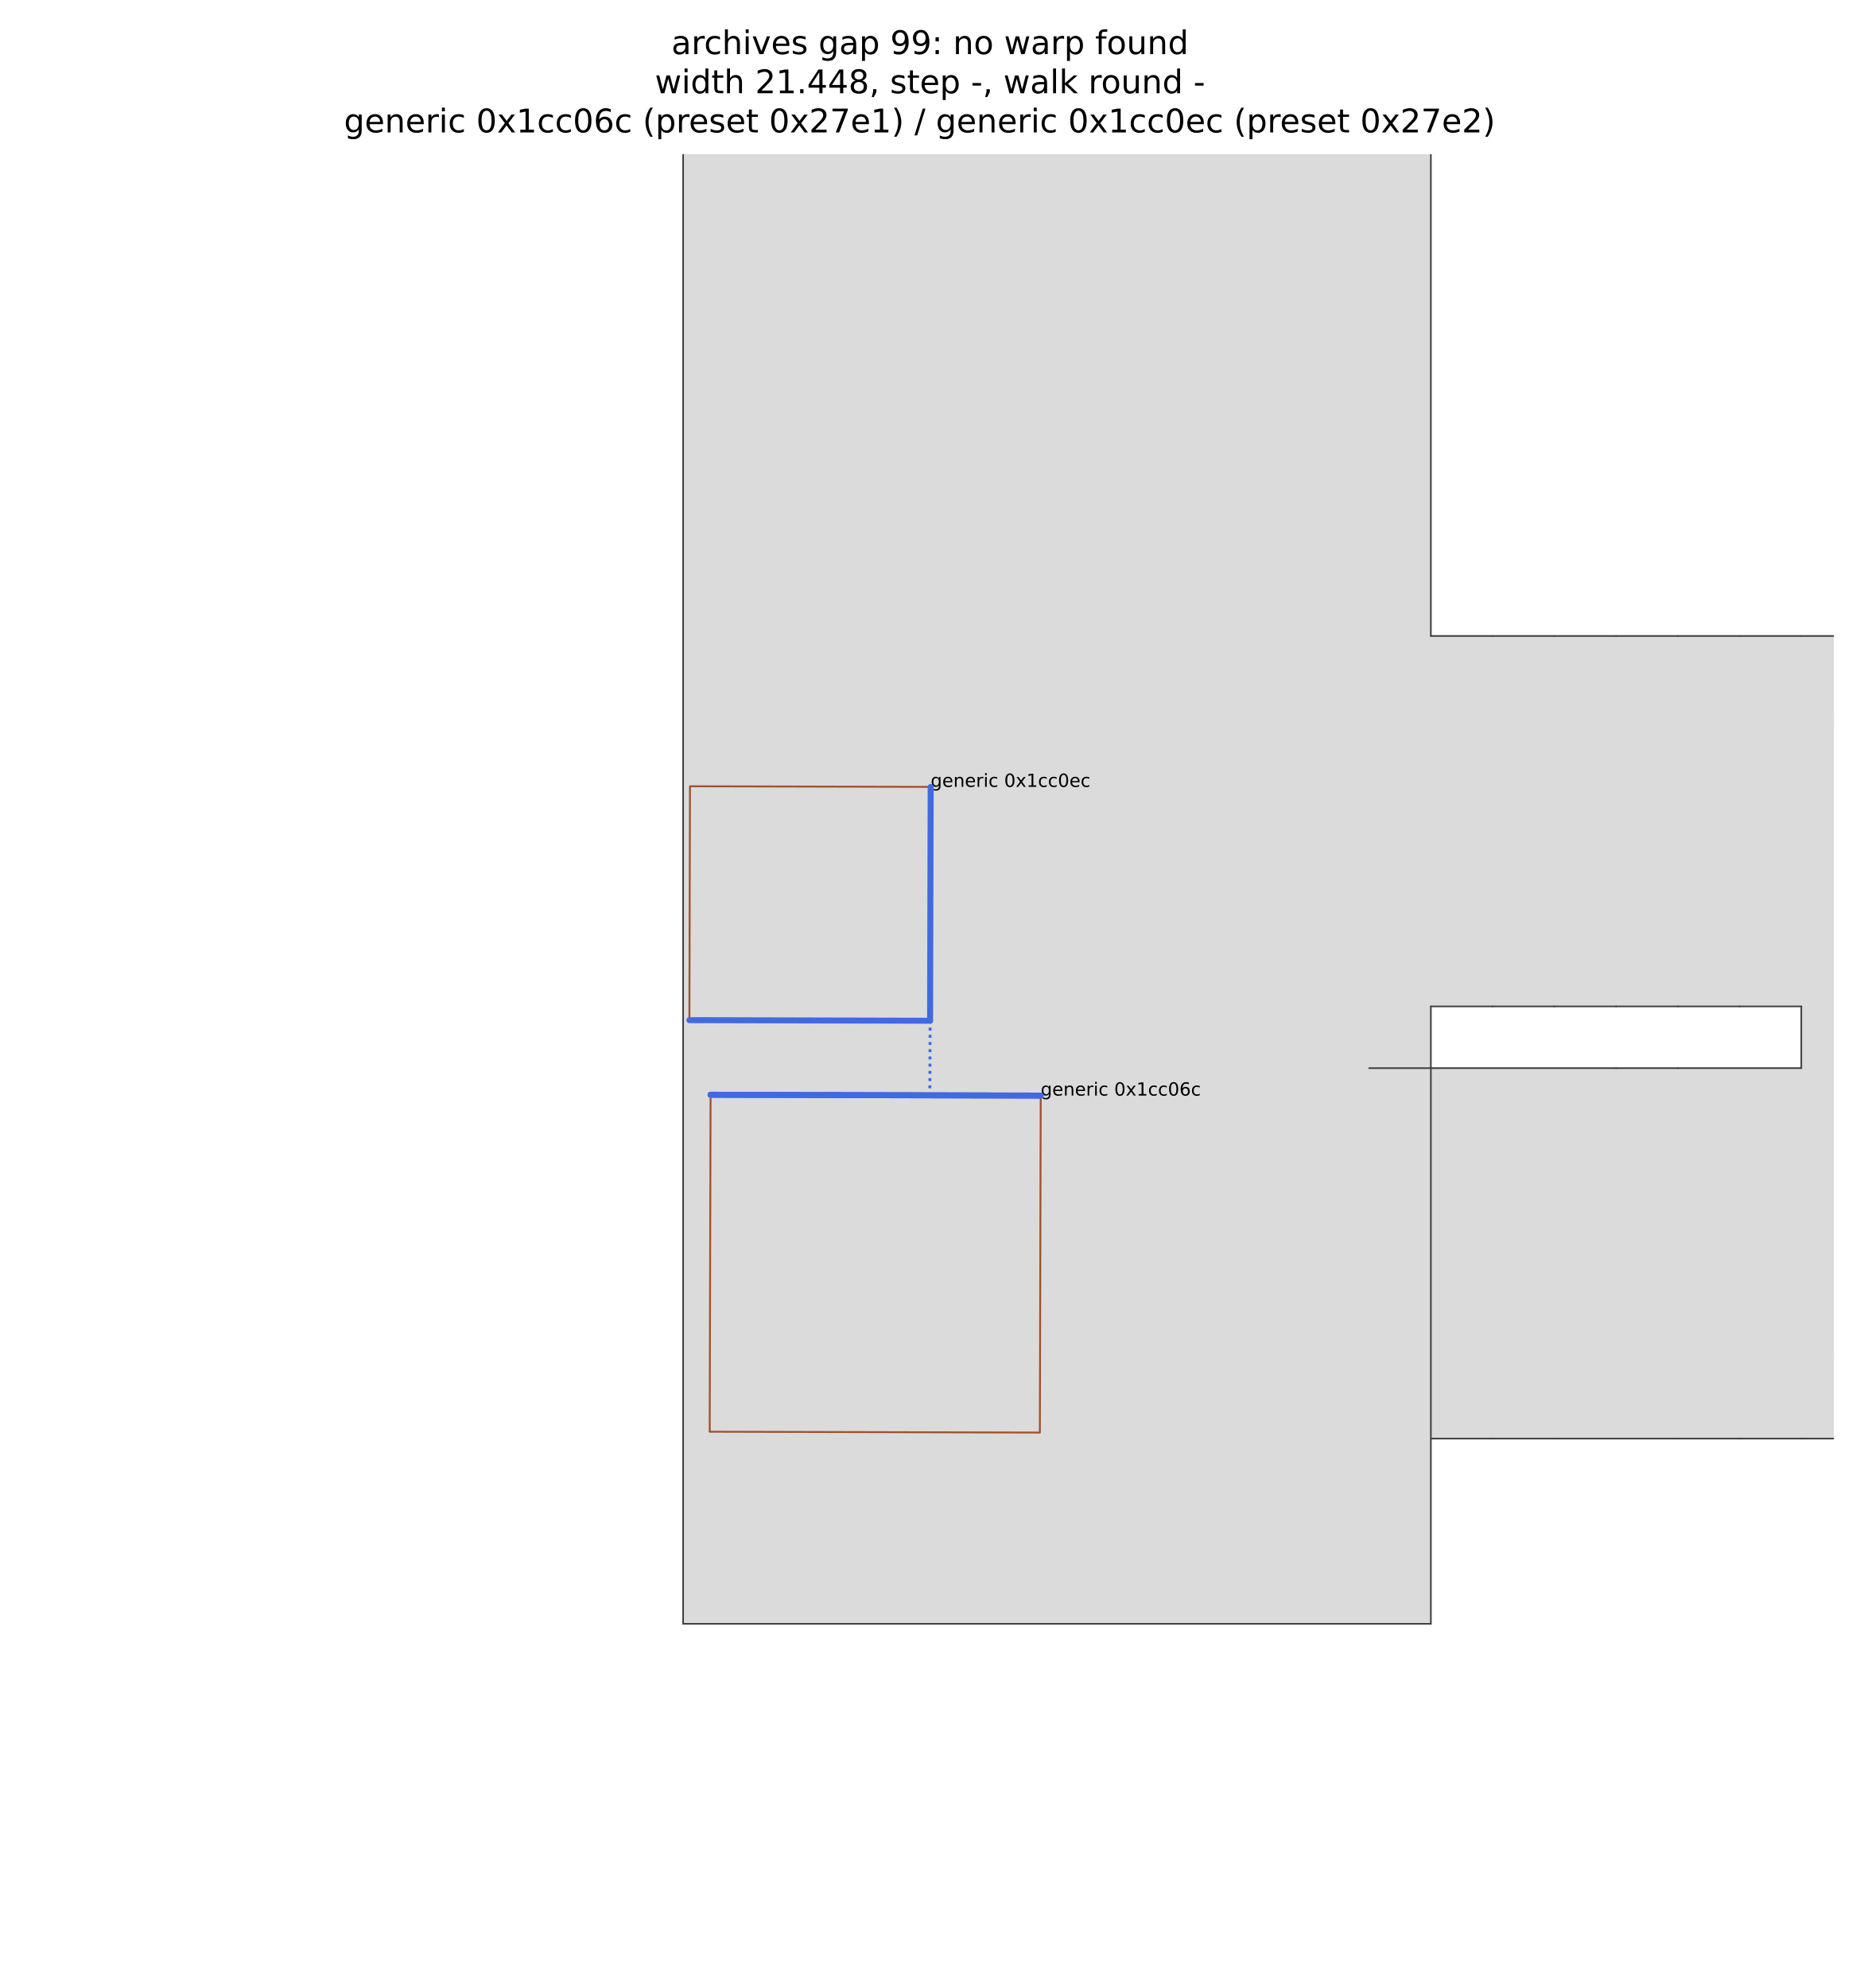
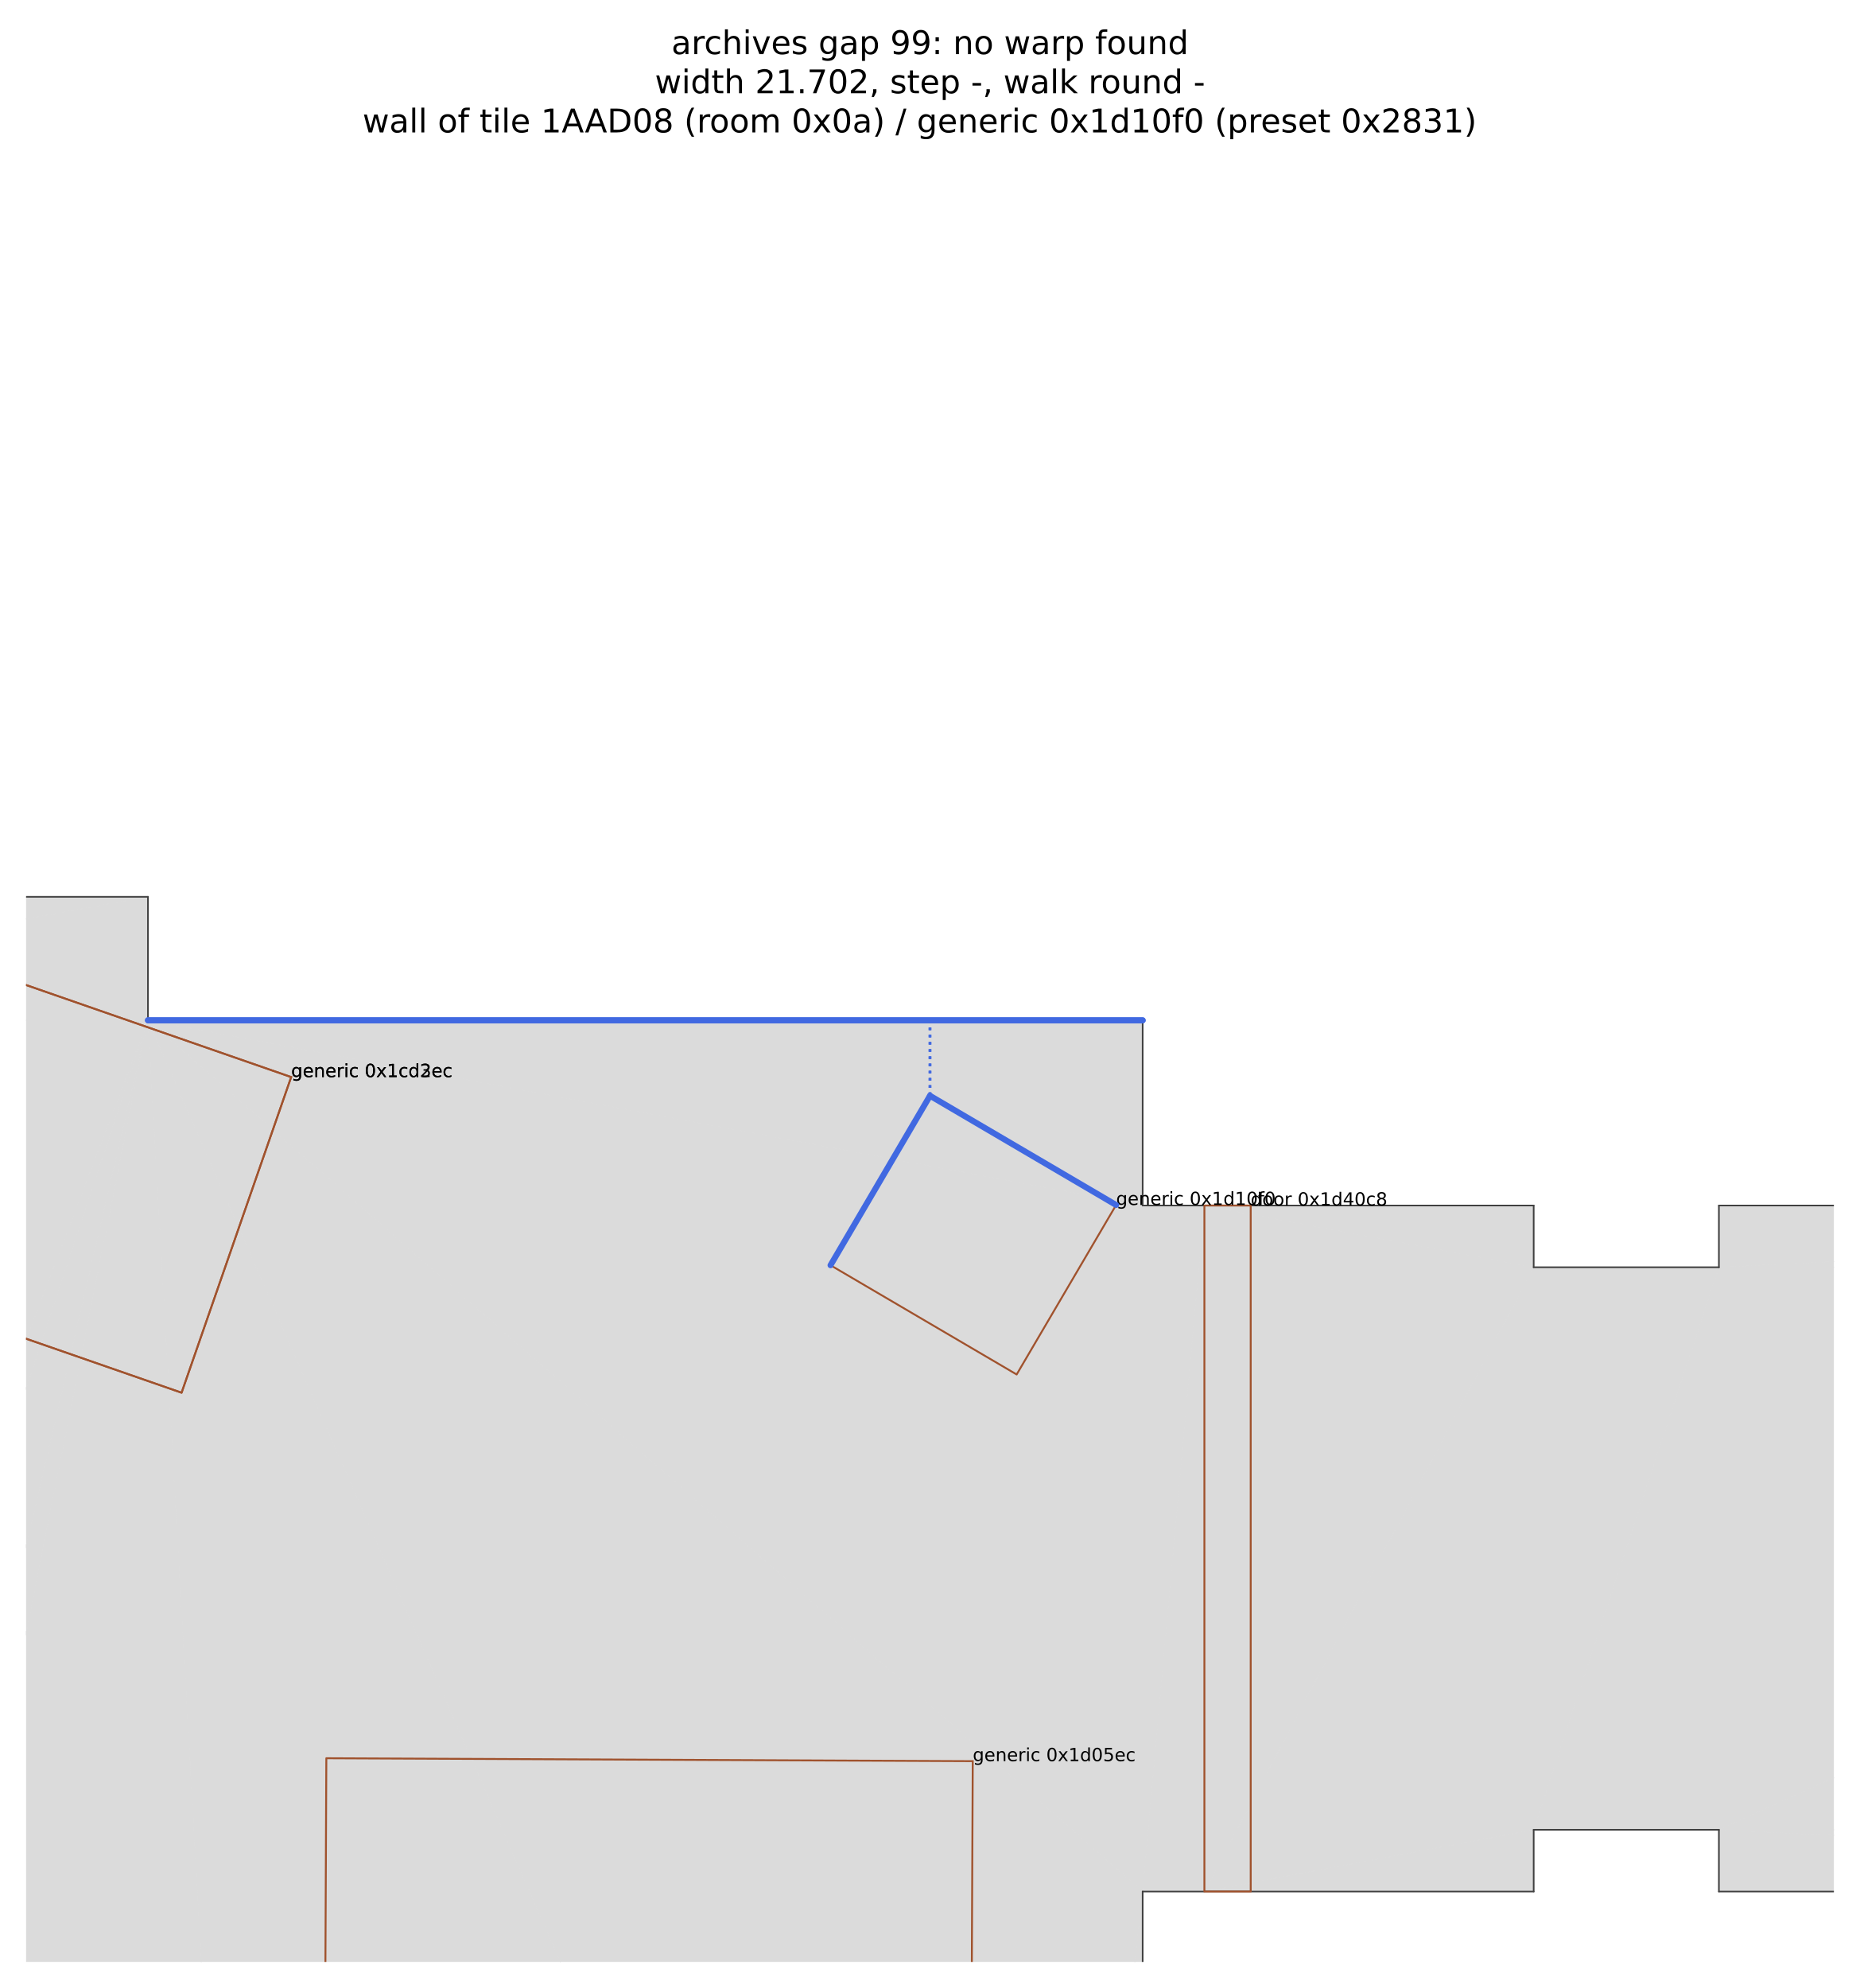
<svg xmlns="http://www.w3.org/2000/svg" width="513.36pt" height="548.704pt" viewBox="0 0 513.36 548.704" version="1.1">
  <style>path { vector-effect: non-scaling-stroke; }</style>
  <defs>
    <style type="text/css">*{stroke-linejoin: round; stroke-linecap: butt}</style>
  </defs>
  <g id="figure_1">
    <g id="patch_1">
      <path d="M 0 548.704  L 513.36 548.704  L 513.36 0  L 0 0  z " style="fill: #ffffff" />
    </g>
    <g id="axes_1">
      <g id="patch_2">
-         <path d="M 275.641 311.859  L 188.545 448.182  L 394.924 448.182  z " clip-path="url(#pb5d509a0ce)" style="fill: #dbdbdb; stroke: #dbdbdb; stroke-width: 0.3; stroke-linejoin: miter" />
+         <path d="M 315.38 522.072  L 332.42 332.734  L 315.38 332.734  z " clip-path="url(#pb5d509a0ce)" style="fill: #dbdbdb; stroke: #dbdbdb; stroke-width: 0.3; stroke-linejoin: miter" />
      </g>
      <g id="patch_3">
-         <path d="M 188.545 175.536  L 394.924 175.536  L 283.214 -51.67  z " clip-path="url(#pb5d509a0ce)" style="fill: #dbdbdb; stroke: #dbdbdb; stroke-width: 0.3; stroke-linejoin: miter" />
+         <path d="M 332.42 522.072  L 423.303 522.072  L 423.303 505.031  z " clip-path="url(#pb5d509a0ce)" style="fill: #dbdbdb; stroke: #dbdbdb; stroke-width: 0.3; stroke-linejoin: miter" />
      </g>
      <g id="patch_4">
-         <path d="M 394.924 175.536  L 394.924 277.778  L 394.924 277.778  z " clip-path="url(#pb5d509a0ce)" style="fill: #dbdbdb; stroke: #dbdbdb; stroke-width: 0.3; stroke-linejoin: miter" />
+         <path d="M 817.126 349.774  L 474.424 505.031  L 817.126 505.031  z " clip-path="url(#pb5d509a0ce)" style="fill: #dbdbdb; stroke: #dbdbdb; stroke-width: 0.3; stroke-linejoin: miter" />
      </g>
      <g id="patch_5">
-         <path d="M 497.166 294.819  L 360.843 294.819  L 377.883 294.819  L 394.924 294.819  L 411.964 294.819  L 429.004 294.819  L 446.045 294.819  L 463.085 294.819  L 480.126 294.819  z " clip-path="url(#pb5d509a0ce)" style="fill: #dbdbdb; stroke: #dbdbdb; stroke-width: 0.3; stroke-linejoin: miter" />
+         <path d="M 817.126 522.072  L 474.424 505.031  L 474.424 522.072  z " clip-path="url(#pb5d509a0ce)" style="fill: #dbdbdb; stroke: #dbdbdb; stroke-width: 0.3; stroke-linejoin: miter" />
      </g>
      <g id="patch_6">
-         <path d="M 584.262 175.536  L 497.166 175.536  L 540.714 287.245  z " clip-path="url(#pb5d509a0ce)" style="fill: #dbdbdb; stroke: #dbdbdb; stroke-width: 0.3; stroke-linejoin: miter" />
+         <path d="M 40.84 281.612  L -78.443 796.612  L -78.443 881.814  z " clip-path="url(#pb5d509a0ce)" style="fill: #dbdbdb; stroke: #dbdbdb; stroke-width: 0.3; stroke-linejoin: miter" />
      </g>
      <g id="patch_7">
-         <path d="M 463.085 397.061  L 463.085 294.819  z " clip-path="url(#pb5d509a0ce)" style="fill: #dbdbdb; stroke: #dbdbdb; stroke-width: 0.3; stroke-linejoin: miter" />
+         <path d="M 315.38 522.072  L 315.38 332.734  L 40.84 281.612  z " clip-path="url(#pb5d509a0ce)" style="fill: #dbdbdb; stroke: #dbdbdb; stroke-width: 0.3; stroke-linejoin: miter" />
      </g>
      <g id="patch_8">
-         <path d="M 429.004 397.061  L 429.004 294.819  L 429.004 294.819  z " clip-path="url(#pb5d509a0ce)" style="fill: #dbdbdb; stroke: #dbdbdb; stroke-width: 0.3; stroke-linejoin: miter" />
+         <path d="M 40.84 247.532  L -146.605 281.612  L 40.84 281.612  z " clip-path="url(#pb5d509a0ce)" style="fill: #dbdbdb; stroke: #dbdbdb; stroke-width: 0.3; stroke-linejoin: miter" />
      </g>
      <g id="patch_9">
-         <path d="M 394.924 397.061  L 394.924 294.819  L 394.924 294.819  z " clip-path="url(#pb5d509a0ce)" style="fill: #dbdbdb; stroke: #dbdbdb; stroke-width: 0.3; stroke-linejoin: miter" />
+         <path d="M 281.299 830.693  L 40.84 281.612  L 74.92 881.814  z " clip-path="url(#pb5d509a0ce)" style="fill: #dbdbdb; stroke: #dbdbdb; stroke-width: 0.3; stroke-linejoin: miter" />
      </g>
      <g id="patch_10">
-         <path d="M 411.964 277.778  L 429.004 277.778  L 429.004 175.536  z " clip-path="url(#pb5d509a0ce)" style="fill: #dbdbdb; stroke: #dbdbdb; stroke-width: 0.3; stroke-linejoin: miter" />
+         <path d="M 315.38 522.072  L 332.42 522.072  L 332.42 332.734  z " clip-path="url(#pb5d509a0ce)" style="fill: #dbdbdb; stroke: #dbdbdb; stroke-width: 0.3; stroke-linejoin: miter" />
      </g>
      <g id="patch_11">
-         <path d="M 446.045 277.778  L 463.085 277.778  L 463.085 175.536  z " clip-path="url(#pb5d509a0ce)" style="fill: #dbdbdb; stroke: #dbdbdb; stroke-width: 0.3; stroke-linejoin: miter" />
+         <path d="M 40.84 281.612  L -78.443 881.814  L 74.92 881.814  z " clip-path="url(#pb5d509a0ce)" style="fill: #dbdbdb; stroke: #dbdbdb; stroke-width: 0.3; stroke-linejoin: miter" />
      </g>
      <g id="patch_12">
-         <path d="M 463.085 175.536  L 463.085 277.778  L 463.085 277.778  z " clip-path="url(#pb5d509a0ce)" style="fill: #dbdbdb; stroke: #dbdbdb; stroke-width: 0.3; stroke-linejoin: miter" />
+         <path d="M 423.303 349.774  L 332.42 522.072  L 423.303 505.031  z " clip-path="url(#pb5d509a0ce)" style="fill: #dbdbdb; stroke: #dbdbdb; stroke-width: 0.3; stroke-linejoin: miter" />
      </g>
      <g id="patch_13">
-         <path d="M 480.126 277.778  L 497.166 277.778  L 497.166 175.536  z " clip-path="url(#pb5d509a0ce)" style="fill: #dbdbdb; stroke: #dbdbdb; stroke-width: 0.3; stroke-linejoin: miter" />
+         <path d="M 474.424 349.774  L 423.303 505.031  L 474.424 505.031  z " clip-path="url(#pb5d509a0ce)" style="fill: #dbdbdb; stroke: #dbdbdb; stroke-width: 0.3; stroke-linejoin: miter" />
      </g>
      <g id="patch_14">
-         <path d="M 497.166 397.061  L 497.166 294.819  L 497.166 294.819  z " clip-path="url(#pb5d509a0ce)" style="fill: #dbdbdb; stroke: #dbdbdb; stroke-width: 0.3; stroke-linejoin: miter" />
+         <path d="M 817.126 349.774  L 474.424 349.774  L 474.424 505.031  z " clip-path="url(#pb5d509a0ce)" style="fill: #dbdbdb; stroke: #dbdbdb; stroke-width: 0.3; stroke-linejoin: miter" />
      </g>
      <g id="patch_15">
-         <path d="M 480.126 294.819  L 497.166 294.819  L 497.166 294.819  z " clip-path="url(#pb5d509a0ce)" style="fill: #dbdbdb; stroke: #dbdbdb; stroke-width: 0.3; stroke-linejoin: miter" />
+         <path d="M 281.299 830.693  L 315.38 522.072  L 40.84 281.612  z " clip-path="url(#pb5d509a0ce)" style="fill: #dbdbdb; stroke: #dbdbdb; stroke-width: 0.3; stroke-linejoin: miter" />
      </g>
      <g id="patch_16">
-         <path d="M 497.166 294.819  L 480.126 294.819  L 480.126 397.061  z " clip-path="url(#pb5d509a0ce)" style="fill: #dbdbdb; stroke: #dbdbdb; stroke-width: 0.3; stroke-linejoin: miter" />
+         <path d="M 40.84 281.612  L -129.565 796.612  L -78.443 796.612  z " clip-path="url(#pb5d509a0ce)" style="fill: #dbdbdb; stroke: #dbdbdb; stroke-width: 0.3; stroke-linejoin: miter" />
      </g>
      <g id="patch_17">
-         <path d="M 446.045 294.819  L 463.085 294.819  L 463.085 294.819  z " clip-path="url(#pb5d509a0ce)" style="fill: #dbdbdb; stroke: #dbdbdb; stroke-width: 0.3; stroke-linejoin: miter" />
+         <path d="M 40.84 247.532  L -146.605 247.532  L -146.605 281.612  z " clip-path="url(#pb5d509a0ce)" style="fill: #dbdbdb; stroke: #dbdbdb; stroke-width: 0.3; stroke-linejoin: miter" />
      </g>
      <g id="patch_18">
-         <path d="M 463.085 294.819  L 446.045 294.819  L 446.045 397.061  z " clip-path="url(#pb5d509a0ce)" style="fill: #dbdbdb; stroke: #dbdbdb; stroke-width: 0.3; stroke-linejoin: miter" />
+         <path d="M 423.303 349.774  L 332.42 332.734  L 332.42 522.072  z " clip-path="url(#pb5d509a0ce)" style="fill: #dbdbdb; stroke: #dbdbdb; stroke-width: 0.3; stroke-linejoin: miter" />
      </g>
      <g id="patch_19">
-         <path d="M 429.004 294.819  L 411.964 294.819  L 411.964 397.061  z " clip-path="url(#pb5d509a0ce)" style="fill: #dbdbdb; stroke: #dbdbdb; stroke-width: 0.3; stroke-linejoin: miter" />
+         <path d="M 474.424 349.774  L 423.303 349.774  L 423.303 505.031  z " clip-path="url(#pb5d509a0ce)" style="fill: #dbdbdb; stroke: #dbdbdb; stroke-width: 0.3; stroke-linejoin: miter" />
      </g>
      <g id="patch_20">
-         <path d="M 275.641 311.859  L 394.924 448.182  L 394.924 277.778  z " clip-path="url(#pb5d509a0ce)" style="fill: #dbdbdb; stroke: #dbdbdb; stroke-width: 0.3; stroke-linejoin: miter" />
+         <path d="M 817.126 505.031  L 474.424 505.031  L 817.126 522.072  z " clip-path="url(#pb5d509a0ce)" style="fill: #dbdbdb; stroke: #dbdbdb; stroke-width: 0.3; stroke-linejoin: miter" />
      </g>
      <g id="patch_21">
-         <path d="M 188.545 -278.876  L 188.545 175.536  L 283.214 -51.67  z " clip-path="url(#pb5d509a0ce)" style="fill: #dbdbdb; stroke: #dbdbdb; stroke-width: 0.3; stroke-linejoin: miter" />
+         <path d="M 281.299 830.693  L 315.38 830.693  L 315.38 522.072  z " clip-path="url(#pb5d509a0ce)" style="fill: #dbdbdb; stroke: #dbdbdb; stroke-width: 0.3; stroke-linejoin: miter" />
      </g>
      <g id="patch_22">
-         <path d="M 480.126 397.061  L 480.126 294.819  z " clip-path="url(#pb5d509a0ce)" style="fill: #dbdbdb; stroke: #dbdbdb; stroke-width: 0.3; stroke-linejoin: miter" />
+         <path d="M 40.84 281.612  L -129.565 728.45  L -129.565 796.612  z " clip-path="url(#pb5d509a0ce)" style="fill: #dbdbdb; stroke: #dbdbdb; stroke-width: 0.3; stroke-linejoin: miter" />
      </g>
      <g id="patch_23">
-         <path d="M 463.085 397.061  L 463.085 294.819  L 463.085 294.819  z " clip-path="url(#pb5d509a0ce)" style="fill: #dbdbdb; stroke: #dbdbdb; stroke-width: 0.3; stroke-linejoin: miter" />
+         <path d="M 40.84 281.612  L -146.605 281.612  L -129.565 728.45  z " clip-path="url(#pb5d509a0ce)" style="fill: #dbdbdb; stroke: #dbdbdb; stroke-width: 0.3; stroke-linejoin: miter" />
      </g>
      <g id="patch_24">
-         <path d="M 446.045 397.061  L 446.045 294.819  z " clip-path="url(#pb5d509a0ce)" style="fill: #dbdbdb; stroke: #dbdbdb; stroke-width: 0.3; stroke-linejoin: miter" />
+         <path d="M 423.303 332.734  L 332.42 332.734  L 423.303 349.774  z " clip-path="url(#pb5d509a0ce)" style="fill: #dbdbdb; stroke: #dbdbdb; stroke-width: 0.3; stroke-linejoin: miter" />
      </g>
      <g id="patch_25">
-         <path d="M 411.964 397.061  L 411.964 294.819  z " clip-path="url(#pb5d509a0ce)" style="fill: #dbdbdb; stroke: #dbdbdb; stroke-width: 0.3; stroke-linejoin: miter" />
+         <path d="M 817.126 332.734  L 474.424 349.774  L 817.126 349.774  z " clip-path="url(#pb5d509a0ce)" style="fill: #dbdbdb; stroke: #dbdbdb; stroke-width: 0.3; stroke-linejoin: miter" />
      </g>
      <g id="patch_26">
-         <path d="M 394.924 277.778  L 411.964 175.536  L 394.924 175.536  z " clip-path="url(#pb5d509a0ce)" style="fill: #dbdbdb; stroke: #dbdbdb; stroke-width: 0.3; stroke-linejoin: miter" />
+         <path d="M 817.126 332.734  L 474.424 332.734  L 474.424 349.774  z " clip-path="url(#pb5d509a0ce)" style="fill: #dbdbdb; stroke: #dbdbdb; stroke-width: 0.3; stroke-linejoin: miter" />
      </g>
      <g id="patch_27">
-         <path d="M 429.004 175.536  L 429.004 277.778  z " clip-path="url(#pb5d509a0ce)" style="fill: #dbdbdb; stroke: #dbdbdb; stroke-width: 0.3; stroke-linejoin: miter" />
-       </g>
-       <g id="patch_28">
-         <path d="M 429.004 277.778  L 446.045 175.536  L 429.004 175.536  z " clip-path="url(#pb5d509a0ce)" style="fill: #dbdbdb; stroke: #dbdbdb; stroke-width: 0.3; stroke-linejoin: miter" />
-       </g>
-       <g id="patch_29">
-         <path d="M 446.045 175.536  L 446.045 277.778  z " clip-path="url(#pb5d509a0ce)" style="fill: #dbdbdb; stroke: #dbdbdb; stroke-width: 0.3; stroke-linejoin: miter" />
-       </g>
-       <g id="patch_30">
-         <path d="M 463.085 277.778  L 480.126 175.536  L 463.085 175.536  z " clip-path="url(#pb5d509a0ce)" style="fill: #dbdbdb; stroke: #dbdbdb; stroke-width: 0.3; stroke-linejoin: miter" />
-       </g>
-       <g id="patch_31">
-         <path d="M 480.126 175.536  L 480.126 277.778  z " clip-path="url(#pb5d509a0ce)" style="fill: #dbdbdb; stroke: #dbdbdb; stroke-width: 0.3; stroke-linejoin: miter" />
-       </g>
-       <g id="patch_32">
-         <path d="M 480.126 294.819  L 463.085 397.061  L 480.126 397.061  z " clip-path="url(#pb5d509a0ce)" style="fill: #dbdbdb; stroke: #dbdbdb; stroke-width: 0.3; stroke-linejoin: miter" />
-       </g>
-       <g id="patch_33">
-         <path d="M 497.166 397.061  L 584.262 397.061  L 540.714 287.245  z " clip-path="url(#pb5d509a0ce)" style="fill: #dbdbdb; stroke: #dbdbdb; stroke-width: 0.3; stroke-linejoin: miter" />
-       </g>
-       <g id="patch_34">
-         <path d="M 429.004 294.819  L 446.045 294.819  L 446.045 294.819  z " clip-path="url(#pb5d509a0ce)" style="fill: #dbdbdb; stroke: #dbdbdb; stroke-width: 0.3; stroke-linejoin: miter" />
-       </g>
-       <g id="patch_35">
-         <path d="M 446.045 294.819  L 429.004 397.061  L 446.045 397.061  z " clip-path="url(#pb5d509a0ce)" style="fill: #dbdbdb; stroke: #dbdbdb; stroke-width: 0.3; stroke-linejoin: miter" />
-       </g>
-       <g id="patch_36">
-         <path d="M 411.964 294.819  L 394.924 397.061  L 411.964 397.061  z " clip-path="url(#pb5d509a0ce)" style="fill: #dbdbdb; stroke: #dbdbdb; stroke-width: 0.3; stroke-linejoin: miter" />
-       </g>
-       <g id="patch_37">
-         <path d="M 188.545 175.536  L 188.545 448.182  L 275.641 311.859  z " clip-path="url(#pb5d509a0ce)" style="fill: #dbdbdb; stroke: #dbdbdb; stroke-width: 0.3; stroke-linejoin: miter" />
-       </g>
-       <g id="patch_38">
-         <path d="M 394.924 175.536  L 275.641 311.859  L 394.924 277.778  z " clip-path="url(#pb5d509a0ce)" style="fill: #dbdbdb; stroke: #dbdbdb; stroke-width: 0.3; stroke-linejoin: miter" />
-       </g>
-       <g id="patch_39">
-         <path d="M 283.214 -51.67  L 394.924 175.536  L 394.924 -278.876  z " clip-path="url(#pb5d509a0ce)" style="fill: #dbdbdb; stroke: #dbdbdb; stroke-width: 0.3; stroke-linejoin: miter" />
-       </g>
-       <g id="patch_40">
-         <path d="M 480.126 397.061  L 480.126 294.819  L 480.126 294.819  z " clip-path="url(#pb5d509a0ce)" style="fill: #dbdbdb; stroke: #dbdbdb; stroke-width: 0.3; stroke-linejoin: miter" />
-       </g>
-       <g id="patch_41">
-         <path d="M 446.045 397.061  L 446.045 294.819  L 446.045 294.819  z " clip-path="url(#pb5d509a0ce)" style="fill: #dbdbdb; stroke: #dbdbdb; stroke-width: 0.3; stroke-linejoin: miter" />
-       </g>
-       <g id="patch_42">
-         <path d="M 411.964 397.061  L 411.964 294.819  L 411.964 294.819  z " clip-path="url(#pb5d509a0ce)" style="fill: #dbdbdb; stroke: #dbdbdb; stroke-width: 0.3; stroke-linejoin: miter" />
-       </g>
-       <g id="patch_43">
-         <path d="M 394.924 294.819  L 411.964 294.819  L 411.964 294.819  z " clip-path="url(#pb5d509a0ce)" style="fill: #dbdbdb; stroke: #dbdbdb; stroke-width: 0.3; stroke-linejoin: miter" />
-       </g>
-       <g id="patch_44">
-         <path d="M 394.924 277.778  L 411.964 277.778  L 411.964 175.536  z " clip-path="url(#pb5d509a0ce)" style="fill: #dbdbdb; stroke: #dbdbdb; stroke-width: 0.3; stroke-linejoin: miter" />
-       </g>
-       <g id="patch_45">
-         <path d="M 411.964 175.536  L 411.964 277.778  z " clip-path="url(#pb5d509a0ce)" style="fill: #dbdbdb; stroke: #dbdbdb; stroke-width: 0.3; stroke-linejoin: miter" />
-       </g>
-       <g id="patch_46">
-         <path d="M 429.004 175.536  L 429.004 277.778  L 429.004 277.778  z " clip-path="url(#pb5d509a0ce)" style="fill: #dbdbdb; stroke: #dbdbdb; stroke-width: 0.3; stroke-linejoin: miter" />
-       </g>
-       <g id="patch_47">
-         <path d="M 429.004 277.778  L 446.045 277.778  L 446.045 175.536  z " clip-path="url(#pb5d509a0ce)" style="fill: #dbdbdb; stroke: #dbdbdb; stroke-width: 0.3; stroke-linejoin: miter" />
-       </g>
-       <g id="patch_48">
-         <path d="M 446.045 175.536  L 446.045 277.778  L 446.045 277.778  z " clip-path="url(#pb5d509a0ce)" style="fill: #dbdbdb; stroke: #dbdbdb; stroke-width: 0.3; stroke-linejoin: miter" />
-       </g>
-       <g id="patch_49">
-         <path d="M 463.085 277.778  L 480.126 277.778  L 480.126 175.536  z " clip-path="url(#pb5d509a0ce)" style="fill: #dbdbdb; stroke: #dbdbdb; stroke-width: 0.3; stroke-linejoin: miter" />
-       </g>
-       <g id="patch_50">
-         <path d="M 480.126 175.536  L 480.126 277.778  L 480.126 277.778  z " clip-path="url(#pb5d509a0ce)" style="fill: #dbdbdb; stroke: #dbdbdb; stroke-width: 0.3; stroke-linejoin: miter" />
-       </g>
-       <g id="patch_51">
-         <path d="M 497.166 175.536  L 497.166 277.778  L 497.166 294.819  L 497.166 397.061  L 540.714 287.245  z " clip-path="url(#pb5d509a0ce)" style="fill: #dbdbdb; stroke: #dbdbdb; stroke-width: 0.3; stroke-linejoin: miter" />
-       </g>
-       <g id="patch_52">
-         <path d="M 497.166 294.819  L 497.166 294.819  L 360.843 294.819  z " clip-path="url(#pb5d509a0ce)" style="fill: #dbdbdb; stroke: #dbdbdb; stroke-width: 0.3; stroke-linejoin: miter" />
-       </g>
-       <g id="patch_53">
-         <path d="M 480.126 294.819  L 463.085 294.819  L 463.085 397.061  z " clip-path="url(#pb5d509a0ce)" style="fill: #dbdbdb; stroke: #dbdbdb; stroke-width: 0.3; stroke-linejoin: miter" />
-       </g>
-       <g id="patch_54">
-         <path d="M 411.964 294.819  L 394.924 294.819  L 394.924 397.061  z " clip-path="url(#pb5d509a0ce)" style="fill: #dbdbdb; stroke: #dbdbdb; stroke-width: 0.3; stroke-linejoin: miter" />
-       </g>
-       <g id="patch_55">
-         <path d="M 394.924 175.536  L 188.545 175.536  L 275.641 311.859  z " clip-path="url(#pb5d509a0ce)" style="fill: #dbdbdb; stroke: #dbdbdb; stroke-width: 0.3; stroke-linejoin: miter" />
-       </g>
-       <g id="patch_56">
-         <path d="M 394.924 175.536  L 394.924 277.778  z " clip-path="url(#pb5d509a0ce)" style="fill: #dbdbdb; stroke: #dbdbdb; stroke-width: 0.3; stroke-linejoin: miter" />
-       </g>
-       <g id="patch_57">
-         <path d="M 429.004 397.061  L 429.004 294.819  z " clip-path="url(#pb5d509a0ce)" style="fill: #dbdbdb; stroke: #dbdbdb; stroke-width: 0.3; stroke-linejoin: miter" />
-       </g>
-       <g id="patch_58">
-         <path d="M 446.045 294.819  L 429.004 294.819  L 429.004 397.061  z " clip-path="url(#pb5d509a0ce)" style="fill: #dbdbdb; stroke: #dbdbdb; stroke-width: 0.3; stroke-linejoin: miter" />
-       </g>
-       <g id="patch_59">
-         <path d="M 411.964 294.819  L 429.004 294.819  L 429.004 294.819  z " clip-path="url(#pb5d509a0ce)" style="fill: #dbdbdb; stroke: #dbdbdb; stroke-width: 0.3; stroke-linejoin: miter" />
-       </g>
-       <g id="patch_60">
-         <path d="M 394.924 397.061  L 394.924 294.819  z " clip-path="url(#pb5d509a0ce)" style="fill: #dbdbdb; stroke: #dbdbdb; stroke-width: 0.3; stroke-linejoin: miter" />
-       </g>
-       <g id="patch_61">
-         <path d="M 377.883 294.819  L 394.924 294.819  L 394.924 294.819  z " clip-path="url(#pb5d509a0ce)" style="fill: #dbdbdb; stroke: #dbdbdb; stroke-width: 0.3; stroke-linejoin: miter" />
-       </g>
-       <g id="patch_62">
-         <path d="M 411.964 175.536  L 411.964 277.778  L 411.964 277.778  z " clip-path="url(#pb5d509a0ce)" style="fill: #dbdbdb; stroke: #dbdbdb; stroke-width: 0.3; stroke-linejoin: miter" />
-       </g>
-       <g id="patch_63">
-         <path d="M 411.964 277.778  L 429.004 175.536  L 411.964 175.536  z " clip-path="url(#pb5d509a0ce)" style="fill: #dbdbdb; stroke: #dbdbdb; stroke-width: 0.3; stroke-linejoin: miter" />
-       </g>
-       <g id="patch_64">
-         <path d="M 446.045 277.778  L 463.085 175.536  L 446.045 175.536  z " clip-path="url(#pb5d509a0ce)" style="fill: #dbdbdb; stroke: #dbdbdb; stroke-width: 0.3; stroke-linejoin: miter" />
-       </g>
-       <g id="patch_65">
-         <path d="M 463.085 175.536  L 463.085 277.778  z " clip-path="url(#pb5d509a0ce)" style="fill: #dbdbdb; stroke: #dbdbdb; stroke-width: 0.3; stroke-linejoin: miter" />
-       </g>
-       <g id="patch_66">
-         <path d="M 480.126 277.778  L 497.166 175.536  L 480.126 175.536  z " clip-path="url(#pb5d509a0ce)" style="fill: #dbdbdb; stroke: #dbdbdb; stroke-width: 0.3; stroke-linejoin: miter" />
-       </g>
-       <g id="patch_67">
-         <path d="M 497.166 397.061  L 497.166 294.819  z " clip-path="url(#pb5d509a0ce)" style="fill: #dbdbdb; stroke: #dbdbdb; stroke-width: 0.3; stroke-linejoin: miter" />
-       </g>
-       <g id="patch_68">
-         <path d="M 497.166 294.819  L 480.126 397.061  L 497.166 397.061  z " clip-path="url(#pb5d509a0ce)" style="fill: #dbdbdb; stroke: #dbdbdb; stroke-width: 0.3; stroke-linejoin: miter" />
-       </g>
-       <g id="patch_69">
-         <path d="M 463.085 294.819  L 480.126 294.819  L 480.126 294.819  z " clip-path="url(#pb5d509a0ce)" style="fill: #dbdbdb; stroke: #dbdbdb; stroke-width: 0.3; stroke-linejoin: miter" />
-       </g>
-       <g id="patch_70">
-         <path d="M 463.085 294.819  L 446.045 397.061  L 463.085 397.061  z " clip-path="url(#pb5d509a0ce)" style="fill: #dbdbdb; stroke: #dbdbdb; stroke-width: 0.3; stroke-linejoin: miter" />
-       </g>
-       <g id="patch_71">
-         <path d="M 429.004 294.819  L 411.964 397.061  L 429.004 397.061  z " clip-path="url(#pb5d509a0ce)" style="fill: #dbdbdb; stroke: #dbdbdb; stroke-width: 0.3; stroke-linejoin: miter" />
+         <path d="M 315.38 332.734  L 315.38 281.612  L 40.84 281.612  z " clip-path="url(#pb5d509a0ce)" style="fill: #dbdbdb; stroke: #dbdbdb; stroke-width: 0.3; stroke-linejoin: miter" />
      </g>
      <g id="line2d_1">
-         <path d="M 188.545 448.182  L 394.924 448.182  " clip-path="url(#pb5d509a0ce)" style="fill: none; stroke: #404040; stroke-width: 0.6; stroke-linecap: round" />
+         <path d="M 332.42 332.734  L 315.38 332.734  " clip-path="url(#pb5d509a0ce)" style="fill: none; stroke: #404040; stroke-width: 0.6; stroke-linecap: round" />
      </g>
      <g id="line2d_2">
-         <path d="M 514.36 175.536  L 497.166 175.536  " clip-path="url(#pb5d509a0ce)" style="fill: none; stroke: #404040; stroke-width: 0.6; stroke-linecap: round" />
+         <path d="M 332.42 522.072  L 423.303 522.072  " clip-path="url(#pb5d509a0ce)" style="fill: none; stroke: #404040; stroke-width: 0.6; stroke-linecap: round" />
      </g>
      <g id="line2d_3">
-         <path d="M 411.964 277.778  L 429.004 277.778  " clip-path="url(#pb5d509a0ce)" style="fill: none; stroke: #404040; stroke-width: 0.6; stroke-linecap: round" />
+         <path d="M 423.303 522.072  L 423.303 505.031  " clip-path="url(#pb5d509a0ce)" style="fill: none; stroke: #404040; stroke-width: 0.6; stroke-linecap: round" />
      </g>
      <g id="line2d_4">
-         <path d="M 446.045 277.778  L 463.085 277.778  " clip-path="url(#pb5d509a0ce)" style="fill: none; stroke: #404040; stroke-width: 0.6; stroke-linecap: round" />
+         <path d="M 474.424 505.031  L 474.424 522.072  " clip-path="url(#pb5d509a0ce)" style="fill: none; stroke: #404040; stroke-width: 0.6; stroke-linecap: round" />
      </g>
      <g id="line2d_5">
-         <path d="M 480.126 277.778  L 497.166 277.778  " clip-path="url(#pb5d509a0ce)" style="fill: none; stroke: #404040; stroke-width: 0.6; stroke-linecap: round" />
+         <path d="M 474.424 522.072  L 514.36 522.072  " clip-path="url(#pb5d509a0ce)" style="fill: none; stroke: #404040; stroke-width: 0.6; stroke-linecap: round" />
      </g>
      <g id="line2d_6">
-         <path d="M 463.085 294.819  L 446.045 294.819  " clip-path="url(#pb5d509a0ce)" style="fill: none; stroke: #404040; stroke-width: 0.6; stroke-linecap: round" />
+         <path clip-path="url(#pb5d509a0ce)" style="fill: none; stroke: #404040; stroke-width: 0.6; stroke-linecap: round" />
      </g>
      <g id="line2d_7">
-         <path d="M 394.924 448.182  L 394.924 277.778  " clip-path="url(#pb5d509a0ce)" style="fill: none; stroke: #404040; stroke-width: 0.6; stroke-linecap: round" />
+         <path d="M 40.84 281.612  L 40.84 247.532  " clip-path="url(#pb5d509a0ce)" style="fill: none; stroke: #404040; stroke-width: 0.6; stroke-linecap: round" />
      </g>
      <g id="line2d_8">
-         <path d="M 188.545 -1  L 188.545 175.536  " clip-path="url(#pb5d509a0ce)" style="fill: none; stroke: #404040; stroke-width: 0.6; stroke-linecap: round" />
+         <path d="M 315.38 522.072  L 332.42 522.072  " clip-path="url(#pb5d509a0ce)" style="fill: none; stroke: #404040; stroke-width: 0.6; stroke-linecap: round" />
      </g>
      <g id="line2d_9">
-         <path d="M 411.964 175.536  L 394.924 175.536  " clip-path="url(#pb5d509a0ce)" style="fill: none; stroke: #404040; stroke-width: 0.6; stroke-linecap: round" />
+         <path clip-path="url(#pb5d509a0ce)" style="fill: none; stroke: #404040; stroke-width: 0.6; stroke-linecap: round" />
      </g>
      <g id="line2d_10">
-         <path d="M 446.045 175.536  L 429.004 175.536  " clip-path="url(#pb5d509a0ce)" style="fill: none; stroke: #404040; stroke-width: 0.6; stroke-linecap: round" />
+         <path d="M 423.303 505.031  L 474.424 505.031  " clip-path="url(#pb5d509a0ce)" style="fill: none; stroke: #404040; stroke-width: 0.6; stroke-linecap: round" />
      </g>
      <g id="line2d_11">
-         <path d="M 480.126 175.536  L 463.085 175.536  " clip-path="url(#pb5d509a0ce)" style="fill: none; stroke: #404040; stroke-width: 0.6; stroke-linecap: round" />
+         <path clip-path="url(#pb5d509a0ce)" style="fill: none; stroke: #404040; stroke-width: 0.6; stroke-linecap: round" />
      </g>
      <g id="line2d_12">
-         <path d="M 463.085 397.061  L 480.126 397.061  " clip-path="url(#pb5d509a0ce)" style="fill: none; stroke: #404040; stroke-width: 0.6; stroke-linecap: round" />
+         <path d="M 40.84 247.532  L -1 247.532  " clip-path="url(#pb5d509a0ce)" style="fill: none; stroke: #404040; stroke-width: 0.6; stroke-linecap: round" />
      </g>
      <g id="line2d_13">
-         <path d="M 497.166 397.061  L 514.36 397.061  " clip-path="url(#pb5d509a0ce)" style="fill: none; stroke: #404040; stroke-width: 0.6; stroke-linecap: round" />
+         <path clip-path="url(#pb5d509a0ce)" style="fill: none; stroke: #404040; stroke-width: 0.6; stroke-linecap: round" />
      </g>
      <g id="line2d_14">
-         <path d="M 429.004 397.061  L 446.045 397.061  " clip-path="url(#pb5d509a0ce)" style="fill: none; stroke: #404040; stroke-width: 0.6; stroke-linecap: round" />
+         <path d="M 474.424 349.774  L 423.303 349.774  " clip-path="url(#pb5d509a0ce)" style="fill: none; stroke: #404040; stroke-width: 0.6; stroke-linecap: round" />
      </g>
      <g id="line2d_15">
-         <path d="M 394.924 397.061  L 411.964 397.061  " clip-path="url(#pb5d509a0ce)" style="fill: none; stroke: #404040; stroke-width: 0.6; stroke-linecap: round" />
+         <path clip-path="url(#pb5d509a0ce)" style="fill: none; stroke: #404040; stroke-width: 0.6; stroke-linecap: round" />
      </g>
      <g id="line2d_16">
-         <path d="M 188.545 175.536  L 188.545 448.182  " clip-path="url(#pb5d509a0ce)" style="fill: none; stroke: #404040; stroke-width: 0.6; stroke-linecap: round" />
+         <path clip-path="url(#pb5d509a0ce)" style="fill: none; stroke: #404040; stroke-width: 0.6; stroke-linecap: round" />
      </g>
      <g id="line2d_17">
-         <path d="M 394.924 175.536  L 394.924 -1  " clip-path="url(#pb5d509a0ce)" style="fill: none; stroke: #404040; stroke-width: 0.6; stroke-linecap: round" />
+         <path d="M 315.38 549.704  L 315.38 522.072  " clip-path="url(#pb5d509a0ce)" style="fill: none; stroke: #404040; stroke-width: 0.6; stroke-linecap: round" />
      </g>
      <g id="line2d_18">
-         <path d="M 394.924 277.778  L 411.964 277.778  " clip-path="url(#pb5d509a0ce)" style="fill: none; stroke: #404040; stroke-width: 0.6; stroke-linecap: round" />
+         <path clip-path="url(#pb5d509a0ce)" style="fill: none; stroke: #404040; stroke-width: 0.6; stroke-linecap: round" />
      </g>
      <g id="line2d_19">
-         <path d="M 429.004 277.778  L 446.045 277.778  " clip-path="url(#pb5d509a0ce)" style="fill: none; stroke: #404040; stroke-width: 0.6; stroke-linecap: round" />
+         <path d="M 423.303 332.734  L 332.42 332.734  " clip-path="url(#pb5d509a0ce)" style="fill: none; stroke: #404040; stroke-width: 0.6; stroke-linecap: round" />
      </g>
      <g id="line2d_20">
-         <path d="M 463.085 277.778  L 480.126 277.778  " clip-path="url(#pb5d509a0ce)" style="fill: none; stroke: #404040; stroke-width: 0.6; stroke-linecap: round" />
+         <path d="M 423.303 349.774  L 423.303 332.734  " clip-path="url(#pb5d509a0ce)" style="fill: none; stroke: #404040; stroke-width: 0.6; stroke-linecap: round" />
      </g>
      <g id="line2d_21">
-         <path d="M 497.166 277.778  L 497.166 294.819  " clip-path="url(#pb5d509a0ce)" style="fill: none; stroke: #404040; stroke-width: 0.6; stroke-linecap: round" />
+         <path clip-path="url(#pb5d509a0ce)" style="fill: none; stroke: #404040; stroke-width: 0.6; stroke-linecap: round" />
      </g>
      <g id="line2d_22">
-         <path d="M 497.166 294.819  L 463.085 294.819  " clip-path="url(#pb5d509a0ce)" style="fill: none; stroke: #404040; stroke-width: 0.6; stroke-linecap: round" />
+         <path d="M 514.36 332.734  L 474.424 332.734  " clip-path="url(#pb5d509a0ce)" style="fill: none; stroke: #404040; stroke-width: 0.6; stroke-linecap: round" />
      </g>
      <g id="line2d_23">
-         <path d="M 446.045 294.819  L 394.924 294.819  " clip-path="url(#pb5d509a0ce)" style="fill: none; stroke: #404040; stroke-width: 0.6; stroke-linecap: round" />
+         <path d="M 474.424 332.734  L 474.424 349.774  " clip-path="url(#pb5d509a0ce)" style="fill: none; stroke: #404040; stroke-width: 0.6; stroke-linecap: round" />
      </g>
      <g id="line2d_24">
-         <path d="M 394.924 294.819  L 377.883 294.819  " clip-path="url(#pb5d509a0ce)" style="fill: none; stroke: #404040; stroke-width: 0.6; stroke-linecap: round" />
+         <path d="M 315.38 332.734  L 315.38 281.612  " clip-path="url(#pb5d509a0ce)" style="fill: none; stroke: #404040; stroke-width: 0.6; stroke-linecap: round" />
      </g>
      <g id="line2d_25">
-         <path d="M 429.004 175.536  L 411.964 175.536  " clip-path="url(#pb5d509a0ce)" style="fill: none; stroke: #404040; stroke-width: 0.6; stroke-linecap: round" />
+         <path d="M 315.38 281.612  L 40.84 281.612  " clip-path="url(#pb5d509a0ce)" style="fill: none; stroke: #404040; stroke-width: 0.6; stroke-linecap: round" />
      </g>
      <g id="line2d_26">
-         <path d="M 463.085 175.536  L 446.045 175.536  " clip-path="url(#pb5d509a0ce)" style="fill: none; stroke: #404040; stroke-width: 0.6; stroke-linecap: round" />
+         <path d="M 345.201 332.734  L 345.201 522.072  L 345.201 522.072  L 332.42 522.072  L 332.42 332.734  L 332.42 332.734  L 345.201 332.734  " clip-path="url(#pb5d509a0ce)" style="fill: none; stroke: #a0522d; stroke-width: 0.7; stroke-linecap: square" />
+       </g>
+       <g id="text_1">
+         <g clip-path="url(#pb5d509a0ce)">
+           <text style="font-size: 5px; font-family: 'DejaVu Sans', 'Bitstream Vera Sans', 'Computer Modern Sans Serif', 'Lucida Grande', 'Verdana', 'Geneva', 'Lucid', 'Arial', 'Helvetica', 'Avant Garde', sans-serif; text-anchor: start" x="345.201" y="332.734" transform="rotate(-0 345.2006 332.7337)">door 0x1d40c8</text>
+         </g>
      </g>
      <g id="line2d_27">
-         <path d="M 497.166 175.536  L 480.126 175.536  " clip-path="url(#pb5d509a0ce)" style="fill: none; stroke: #404040; stroke-width: 0.6; stroke-linecap: round" />
+         <path clip-path="url(#pb5d509a0ce)" style="fill: none; stroke: #a0522d; stroke-width: 0.7; stroke-linecap: square" />
+       </g>
+       <g id="text_2">
+         <g clip-path="url(#pb5d509a0ce)">
+           <text style="font-size: 5px; font-family: 'DejaVu Sans', 'Bitstream Vera Sans', 'Computer Modern Sans Serif', 'Lucida Grande', 'Verdana', 'Geneva', 'Lucid', 'Arial', 'Helvetica', 'Avant Garde', sans-serif; text-anchor: start" x="247.218" y="898.855" transform="rotate(-0 247.2181 898.8546)">door 0x1d28c8</text>
+         </g>
      </g>
      <g id="line2d_28">
-         <path d="M 480.126 397.061  L 497.166 397.061  " clip-path="url(#pb5d509a0ce)" style="fill: none; stroke: #404040; stroke-width: 0.6; stroke-linecap: round" />
+         <path d="M 80.365 297.279  L 80.363 297.285  L 50.118 384.397  L -1 366.65  M -1 269.03  L 80.365 297.279  " clip-path="url(#pb5d509a0ce)" style="fill: none; stroke: #a0522d; stroke-width: 0.7; stroke-linecap: square" />
+       </g>
+       <g id="text_3">
+         <g clip-path="url(#pb5d509a0ce)">
+           <text style="font-size: 5px; font-family: 'DejaVu Sans', 'Bitstream Vera Sans', 'Computer Modern Sans Serif', 'Lucida Grande', 'Verdana', 'Geneva', 'Lucid', 'Arial', 'Helvetica', 'Avant Garde', sans-serif; text-anchor: start" x="80.365" y="297.279" transform="rotate(-0 80.36463 297.2794)">generic 0x1cd2ec</text>
+         </g>
      </g>
      <g id="line2d_29">
-         <path d="M 446.045 397.061  L 463.085 397.061  " clip-path="url(#pb5d509a0ce)" style="fill: none; stroke: #404040; stroke-width: 0.6; stroke-linecap: round" />
+         <path d="M 268.483 486.096  L 268.483 486.099  L 268.195 549.704  M 89.779 549.704  L 90.071 485.288  L 268.483 486.096  " clip-path="url(#pb5d509a0ce)" style="fill: none; stroke: #a0522d; stroke-width: 0.7; stroke-linecap: square" />
+       </g>
+       <g id="text_4">
+         <g clip-path="url(#pb5d509a0ce)">
+           <text style="font-size: 5px; font-family: 'DejaVu Sans', 'Bitstream Vera Sans', 'Computer Modern Sans Serif', 'Lucida Grande', 'Verdana', 'Geneva', 'Lucid', 'Arial', 'Helvetica', 'Avant Garde', sans-serif; text-anchor: start" x="268.483" y="486.096" transform="rotate(-0 268.4826 486.096)">generic 0x1d05ec</text>
+         </g>
      </g>
      <g id="line2d_30">
-         <path d="M 411.964 397.061  L 429.004 397.061  " clip-path="url(#pb5d509a0ce)" style="fill: none; stroke: #404040; stroke-width: 0.6; stroke-linecap: round" />
+         <path clip-path="url(#pb5d509a0ce)" style="fill: none; stroke: #a0522d; stroke-width: 0.7; stroke-linecap: square" />
+       </g>
+       <g id="text_5">
+         <g clip-path="url(#pb5d509a0ce)">
+           <text style="font-size: 5px; font-family: 'DejaVu Sans', 'Bitstream Vera Sans', 'Computer Modern Sans Serif', 'Lucida Grande', 'Verdana', 'Geneva', 'Lucid', 'Arial', 'Helvetica', 'Avant Garde', sans-serif; text-anchor: start" x="-27.085" y="692.477" transform="rotate(-0 -27.08488 692.4766)">generic 0x1cd36c</text>
+         </g>
      </g>
      <g id="line2d_31">
-         <path clip-path="url(#pb5d509a0ce)" style="fill: none; stroke: #a0522d; stroke-width: 0.7; stroke-linecap: square" />
-       </g>
-       <g id="text_1">
-         <g clip-path="url(#pb5d509a0ce)">
-           <text style="font-size: 5px; font-family: 'DejaVu Sans', 'Bitstream Vera Sans', 'Computer Modern Sans Serif', 'Lucida Grande', 'Verdana', 'Geneva', 'Lucid', 'Arial', 'Helvetica', 'Avant Garde', sans-serif; text-anchor: start" x="268.251" y="-288.349" transform="rotate(-0 268.2511 -288.3492)">generic 0x1cbf6c</text>
+         <path d="M 80.365 297.279  L 80.363 297.285  L 50.118 384.397  L -1 366.65  M -1 269.03  L 80.365 297.279  " clip-path="url(#pb5d509a0ce)" style="fill: none; stroke: #a0522d; stroke-width: 0.7; stroke-linecap: square" />
+       </g>
+       <g id="text_6">
+         <g clip-path="url(#pb5d509a0ce)">
+           <text style="font-size: 5px; font-family: 'DejaVu Sans', 'Bitstream Vera Sans', 'Computer Modern Sans Serif', 'Lucida Grande', 'Verdana', 'Geneva', 'Lucid', 'Arial', 'Helvetica', 'Avant Garde', sans-serif; text-anchor: start" x="80.365" y="297.279" transform="rotate(-0 80.36463 297.2795)">generic 0x1cd3ec</text>
        </g>
      </g>
      <g id="line2d_32">
-         <path d="M 287.244 302.393  L 287.006 395.4  L 287 395.4  L 195.881 395.167  L 196.119 302.16  L 196.125 302.16  L 287.244 302.393  " clip-path="url(#pb5d509a0ce)" style="fill: none; stroke: #a0522d; stroke-width: 0.7; stroke-linecap: square" />
-       </g>
-       <g id="text_2">
-         <g clip-path="url(#pb5d509a0ce)">
-           <text style="font-size: 5px; font-family: 'DejaVu Sans', 'Bitstream Vera Sans', 'Computer Modern Sans Serif', 'Lucida Grande', 'Verdana', 'Geneva', 'Lucid', 'Arial', 'Helvetica', 'Avant Garde', sans-serif; text-anchor: start" x="287.244" y="302.393" transform="rotate(-0 287.2436 302.3927)">generic 0x1cc06c</text>
+         <path d="M 308.054 332.586  L 280.6 379.366  L 229.232 349.219  L 229.227 349.216  L 256.68 302.436  L 308.049 332.583  L 308.054 332.586  " clip-path="url(#pb5d509a0ce)" style="fill: none; stroke: #a0522d; stroke-width: 0.7; stroke-linecap: square" />
+       </g>
+       <g id="text_7">
+         <g clip-path="url(#pb5d509a0ce)">
+           <text style="font-size: 5px; font-family: 'DejaVu Sans', 'Bitstream Vera Sans', 'Computer Modern Sans Serif', 'Lucida Grande', 'Verdana', 'Geneva', 'Lucid', 'Arial', 'Helvetica', 'Avant Garde', sans-serif; text-anchor: start" x="308.054" y="332.586" transform="rotate(-0 308.0536 332.5862)">generic 0x1d10f0</text>
        </g>
      </g>
      <g id="line2d_33">
-         <path d="M 256.871 217.185  L 256.871 217.19  L 256.706 281.734  L 190.274 281.564  L 190.274 281.56  L 190.439 217.016  L 256.871 217.185  " clip-path="url(#pb5d509a0ce)" style="fill: none; stroke: #a0522d; stroke-width: 0.7; stroke-linecap: square" />
-       </g>
-       <g id="text_3">
-         <g clip-path="url(#pb5d509a0ce)">
-           <text style="font-size: 5px; font-family: 'DejaVu Sans', 'Bitstream Vera Sans', 'Computer Modern Sans Serif', 'Lucida Grande', 'Verdana', 'Geneva', 'Lucid', 'Arial', 'Helvetica', 'Avant Garde', sans-serif; text-anchor: start" x="256.871" y="217.185" transform="rotate(-0 256.8714 217.1854)">generic 0x1cc0ec</text>
+         <path clip-path="url(#pb5d509a0ce)" style="fill: none; stroke: #a0522d; stroke-width: 0.7; stroke-linecap: square" />
+       </g>
+       <g id="text_8">
+         <g clip-path="url(#pb5d509a0ce)">
+           <text style="font-size: 5px; font-family: 'DejaVu Sans', 'Bitstream Vera Sans', 'Computer Modern Sans Serif', 'Lucida Grande', 'Verdana', 'Geneva', 'Lucid', 'Arial', 'Helvetica', 'Avant Garde', sans-serif; text-anchor: start" x="-61.308" y="366.91" transform="rotate(-0 -61.30809 366.9099)">generic 0x1d1070</text>
        </g>
      </g>
      <g id="line2d_34">
        <path clip-path="url(#pb5d509a0ce)" style="fill: none; stroke: #a0522d; stroke-width: 0.7; stroke-linecap: square" />
      </g>
-       <g id="text_4">
-         <g clip-path="url(#pb5d509a0ce)">
-           <text style="font-size: 5px; font-family: 'DejaVu Sans', 'Bitstream Vera Sans', 'Computer Modern Sans Serif', 'Lucida Grande', 'Verdana', 'Geneva', 'Lucid', 'Arial', 'Helvetica', 'Avant Garde', sans-serif; text-anchor: start" x="271.855" y="-220.171" transform="rotate(-0 271.8549 -220.1709)">generic 0x1cbfec</text>
-         </g>
-       </g>
-       <g id="text_5">
+       <g id="text_9">
+         <g clip-path="url(#pb5d509a0ce)">
+           <text style="font-size: 5px; font-family: 'DejaVu Sans', 'Bitstream Vera Sans', 'Computer Modern Sans Serif', 'Lucida Grande', 'Verdana', 'Geneva', 'Lucid', 'Arial', 'Helvetica', 'Avant Garde', sans-serif; text-anchor: start" x="292.659" y="628.101" transform="rotate(-0 292.6593 628.1011)">generic 0x1d0ff0</text>
+         </g>
+       </g>
+       <g id="text_10">
        <text style="font-size: 9px; font-family: 'DejaVu Sans', 'Bitstream Vera Sans', 'Computer Modern Sans Serif', 'Lucida Grande', 'Verdana', 'Geneva', 'Lucid', 'Arial', 'Helvetica', 'Avant Garde', sans-serif" transform="translate(185.3065 14.93947)">archives gap 99: no warp found</text>
-         <text style="font-size: 9px; font-family: 'DejaVu Sans', 'Bitstream Vera Sans', 'Computer Modern Sans Serif', 'Lucida Grande', 'Verdana', 'Geneva', 'Lucid', 'Arial', 'Helvetica', 'Avant Garde', sans-serif" transform="translate(180.7502 25.74193)">width 21.448, step -, walk round -</text>
-         <text style="font-size: 9px; font-family: 'DejaVu Sans', 'Bitstream Vera Sans', 'Computer Modern Sans Serif', 'Lucida Grande', 'Verdana', 'Geneva', 'Lucid', 'Arial', 'Helvetica', 'Avant Garde', sans-serif" transform="translate(94.93734 36.5444)">generic 0x1cc06c (preset 0x27e1)  /  generic 0x1cc0ec (preset 0x27e2)</text>
+         <text style="font-size: 9px; font-family: 'DejaVu Sans', 'Bitstream Vera Sans', 'Computer Modern Sans Serif', 'Lucida Grande', 'Verdana', 'Geneva', 'Lucid', 'Arial', 'Helvetica', 'Avant Garde', sans-serif" transform="translate(180.7502 25.74193)">width 21.702, step -, walk round -</text>
+         <text style="font-size: 9px; font-family: 'DejaVu Sans', 'Bitstream Vera Sans', 'Computer Modern Sans Serif', 'Lucida Grande', 'Verdana', 'Geneva', 'Lucid', 'Arial', 'Helvetica', 'Avant Garde', sans-serif" transform="translate(100.0723 36.5444)">wall of tile 1AAD08 (room 0x0a)  /  generic 0x1d10f0 (preset 0x2831)</text>
      </g>
      <g id="line2d_35">
-         <path d="M 196.125 302.16  L 287.244 302.393  " clip-path="url(#pb5d509a0ce)" style="fill: none; stroke: #4169e1; stroke-width: 2.2; stroke-linecap: round" />
+         <path d="M 315.38 281.612  L 40.84 281.612  " clip-path="url(#pb5d509a0ce)" style="fill: none; stroke: #4169e1; stroke-width: 2.2; stroke-linecap: round" />
      </g>
      <g id="line2d_36">
-         <path d="M 256.871 217.19  L 256.706 281.734  " clip-path="url(#pb5d509a0ce)" style="fill: none; stroke: #4169e1; stroke-width: 2.2; stroke-linecap: round" />
+         <path d="M 229.227 349.216  L 256.68 302.436  " clip-path="url(#pb5d509a0ce)" style="fill: none; stroke: #4169e1; stroke-width: 2.2; stroke-linecap: round" />
      </g>
      <g id="line2d_37">
-         <path d="M 196.125 302.16  L 287.244 302.393  " clip-path="url(#pb5d509a0ce)" style="fill: none; stroke: #4169e1; stroke-width: 2.2; stroke-linecap: round" />
+         <path d="M 315.38 281.612  L 40.84 281.612  " clip-path="url(#pb5d509a0ce)" style="fill: none; stroke: #4169e1; stroke-width: 2.2; stroke-linecap: round" />
      </g>
      <g id="line2d_38">
-         <path d="M 256.706 281.734  L 190.274 281.564  " clip-path="url(#pb5d509a0ce)" style="fill: none; stroke: #4169e1; stroke-width: 2.2; stroke-linecap: round" />
+         <path d="M 256.68 302.436  L 308.049 332.583  " clip-path="url(#pb5d509a0ce)" style="fill: none; stroke: #4169e1; stroke-width: 2.2; stroke-linecap: round" />
      </g>
      <g id="line2d_39">
-         <path d="M 256.654 302.314  L 256.706 281.734  " clip-path="url(#pb5d509a0ce)" style="fill: none; stroke-dasharray: 1,1.65; stroke-dashoffset: 0; stroke: #4169e1" />
+         <path d="M 256.68 281.612  L 256.68 302.436  " clip-path="url(#pb5d509a0ce)" style="fill: none; stroke-dasharray: 1,1.65; stroke-dashoffset: 0; stroke: #4169e1" />
      </g>
      <g id="line2d_40">
-         <path d="M 256.654 302.314  L 256.706 281.734  " clip-path="url(#pb5d509a0ce)" style="fill: none; stroke-dasharray: 1,1.65; stroke-dashoffset: 0; stroke: #4169e1" />
+         <path d="M 256.68 281.612  L 256.68 302.436  " clip-path="url(#pb5d509a0ce)" style="fill: none; stroke-dasharray: 1,1.65; stroke-dashoffset: 0; stroke: #4169e1" />
      </g>
    </g>
  </g>
  <defs>
    <clipPath id="pb5d509a0ce">
      <rect x="7.2" y="42.544" width="498.96" height="498.96" />
    </clipPath>
  </defs>
</svg>
